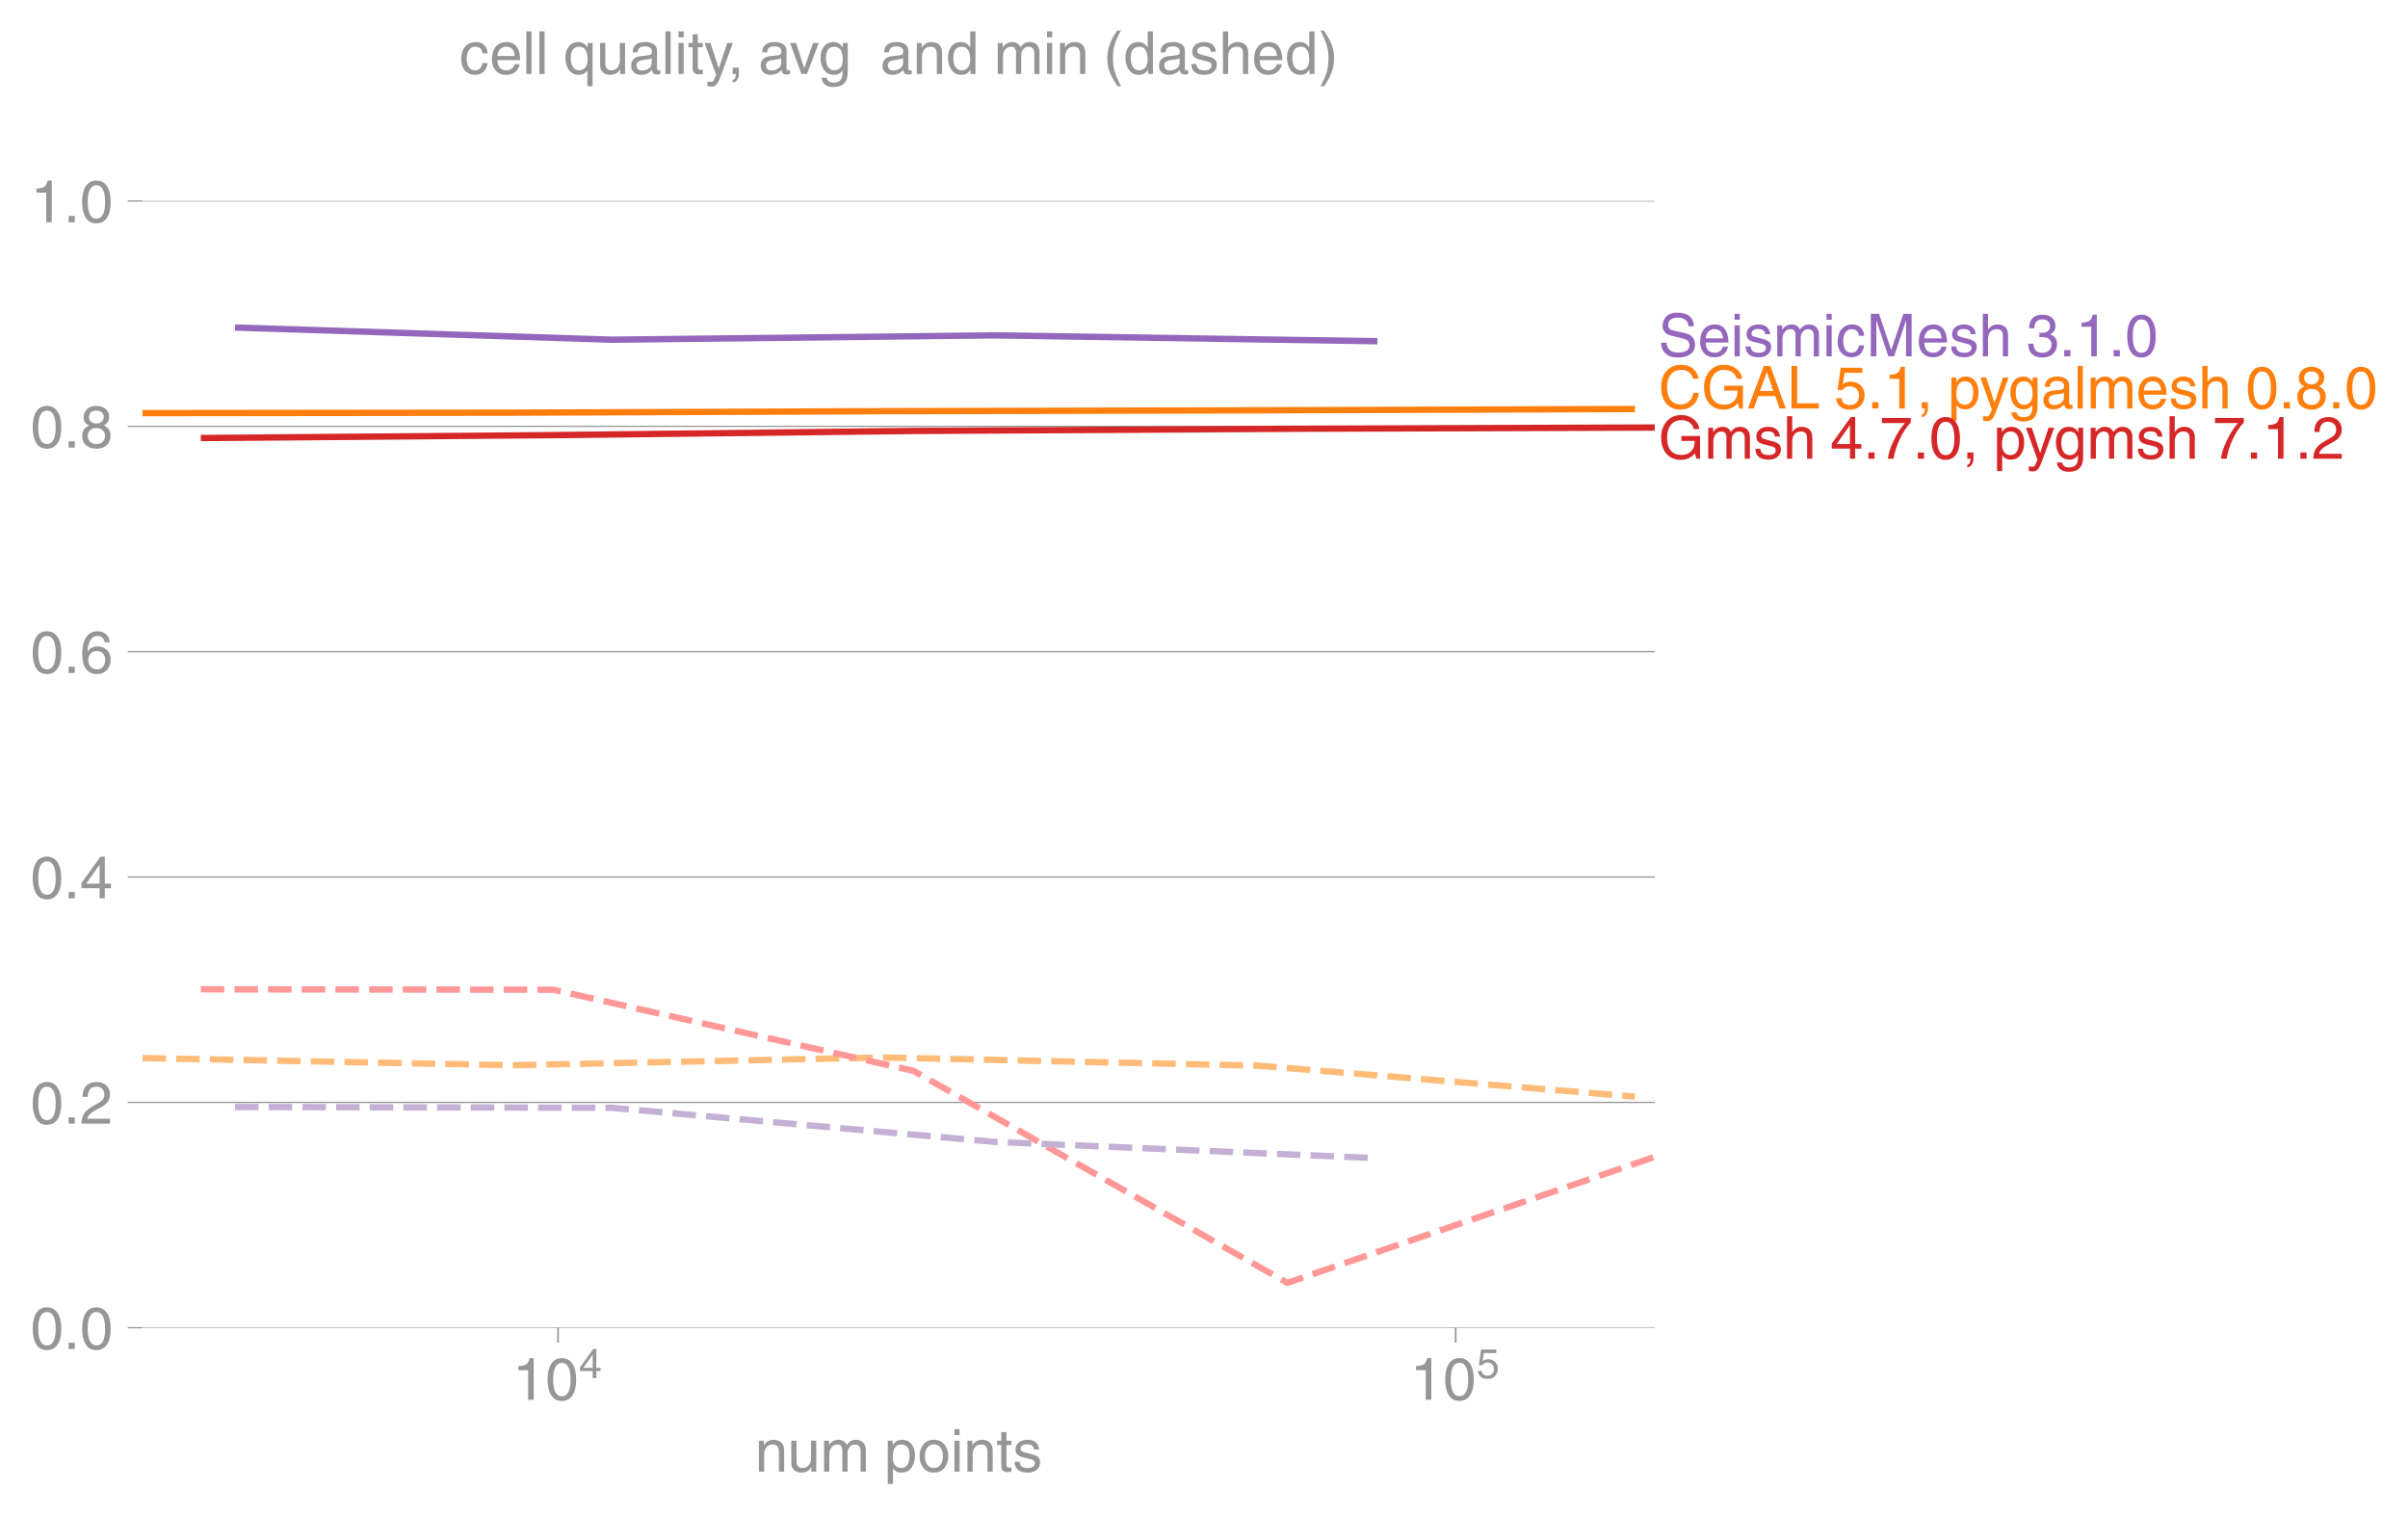
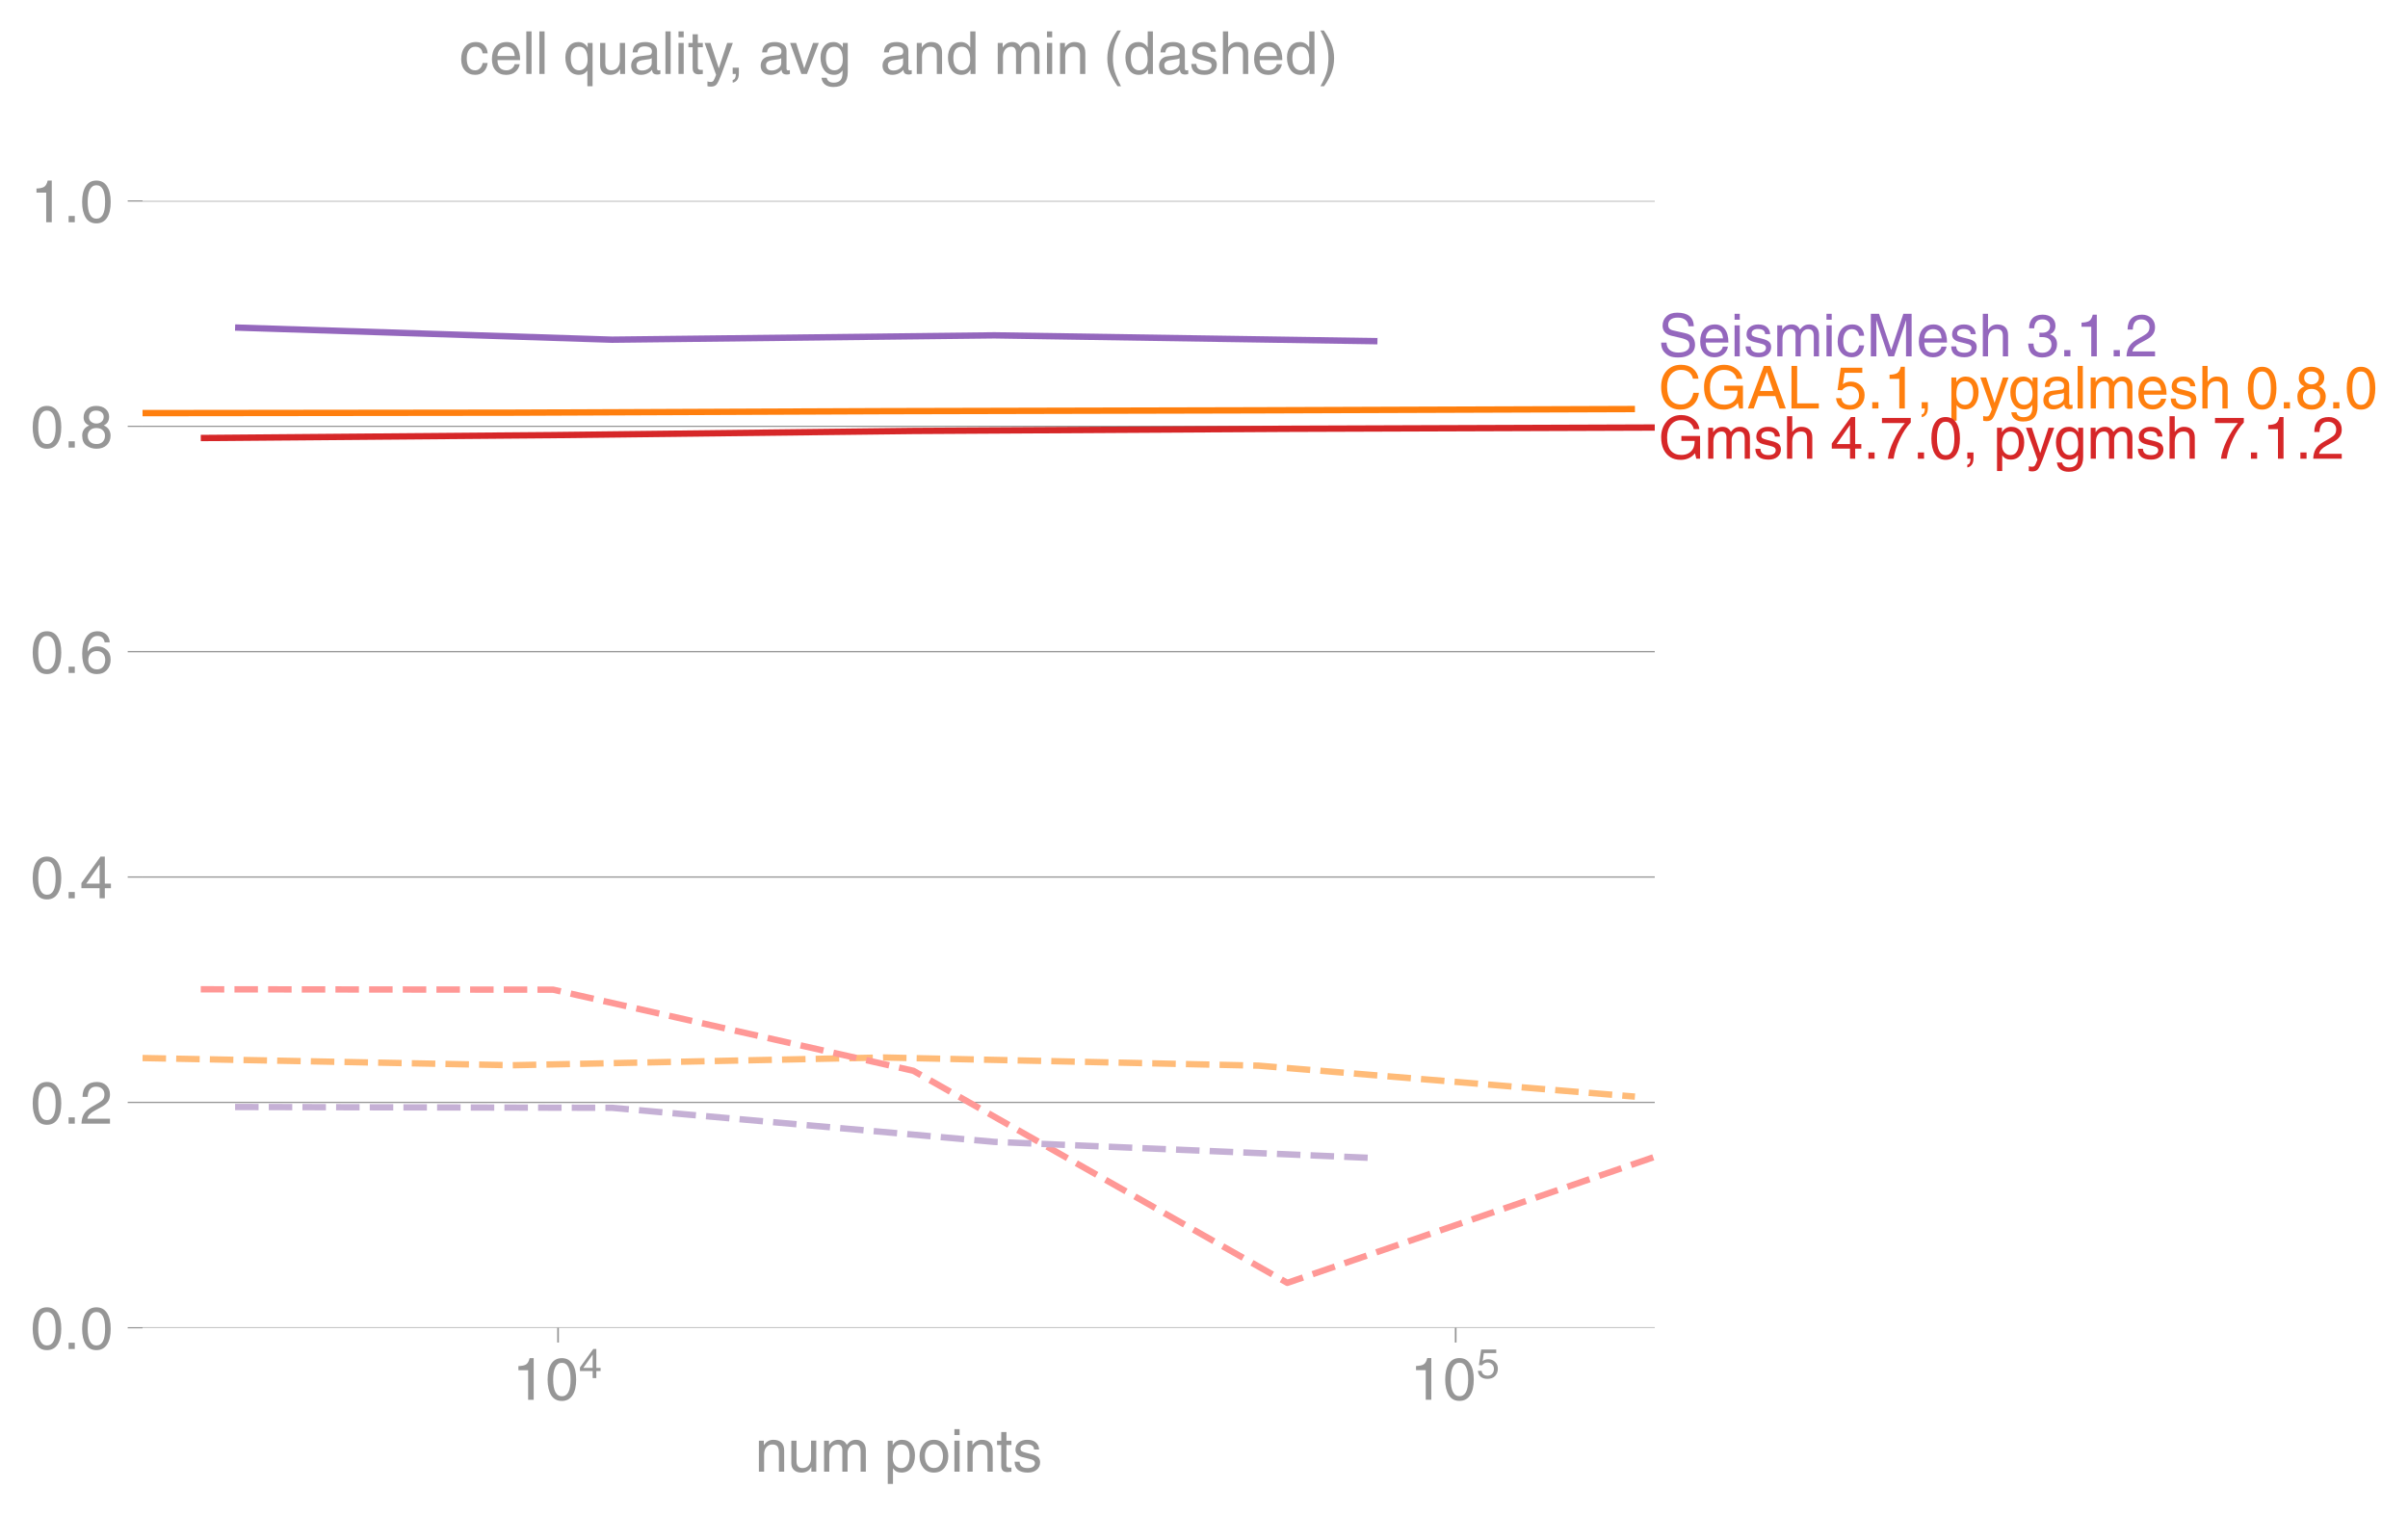
<svg xmlns="http://www.w3.org/2000/svg" xmlns:xlink="http://www.w3.org/1999/xlink" height="476.892" viewBox="0 0 568.66 357.669" width="758.213">
  <defs>
    <style>*{stroke-linecap:butt;stroke-linejoin:round}</style>
  </defs>
  <g id="figure_1">
    <path d="M0 357.67h568.66V0H0z" fill="none" id="patch_1" />
    <g id="axes_1">
      <path d="M33.66 313.574h357.12V47.462H33.66z" fill="none" id="patch_2" />
      <g id="matplotlib.axis_1">
        <g id="xtick_1">
          <g id="line2d_1">
            <defs>
-               <path d="M0 0v3.5" id="m38a8f107e3" stroke="#969696" stroke-width=".4" />
-             </defs>
-             <use x="131.79" xlink:href="#m38a8f107e3" y="313.574" fill="#969696" stroke="#969696" stroke-width=".4" />
+               <path d="M0 0v3.5" id="m78fb7de691" stroke="#969696" stroke-width=".4" />
+             </defs>
+             <use x="131.79" xlink:href="#m78fb7de691" y="313.574" fill="#969696" stroke="#969696" stroke-width=".4" />
          </g>
          <g transform="matrix(.14 0 0 -.14 121.01 330.623)" fill="#969696" id="text_1">
            <defs>
              <path d="M35.89 0h-9.374v49.906H10.109v6.985q8.594.28 12.782 2.75Q27.094 62.109 29 70.313h6.89z" id="HelveticaWorld-Regular-49" />
              <path d="M42.484 34.188q0 14.109-3.734 21.156-3.734 7.062-10.969 7.062-7.078 0-10.89-7.062-3.797-7.047-3.797-21.157 0-13.671 3.75-20.937Q20.609 6 27.78 6q7.235 0 10.969 7 3.734 7.016 3.734 21.188zm9.422 0q0-17.297-6.25-26.704-6.25-9.39-17.875-9.39-12.062 0-18.062 9.734-6 9.75-6 26.36 0 17.03 6.14 26.578 6.157 9.547 17.922 9.547 11.625 0 17.875-9.5t6.25-26.626z" id="HelveticaWorld-Regular-48" />
              <path d="M10.594 24.703h22.61v31.89h-.188zM42 17.093V0h-8.797v17.094H2.484v8.593L34.72 70.314H42v-45.61h10.297v-7.61z" id="HelveticaWorld-Regular-52" />
            </defs>
            <use transform="translate(0 .173)" xlink:href="#HelveticaWorld-Regular-49" />
            <use transform="translate(55.615 .173)" xlink:href="#HelveticaWorld-Regular-48" />
            <use transform="matrix(.7 0 0 .7 112.146 36.781)" xlink:href="#HelveticaWorld-Regular-52" />
          </g>
        </g>
        <g id="xtick_2">
-           <use x="343.764" xlink:href="#m38a8f107e3" y="313.574" fill="#969696" stroke="#969696" stroke-width=".4" id="line2d_2" />
+           <use x="343.764" xlink:href="#m78fb7de691" y="313.574" fill="#969696" stroke="#969696" stroke-width=".4" id="line2d_2" />
          <g transform="matrix(.14 0 0 -.14 332.984 330.623)" fill="#969696" id="text_2">
            <defs>
              <path d="M14.703 40.922q5.813 4.39 13.625 4.39 9.469 0 16.281-6.296 6.813-6.297 6.813-16.22 0-10.78-6.578-17.796-6.563-7-18.422-7-10.313 0-16.266 5.047Q4.203 8.109 3.22 17.39h9.094q.671-5.672 4.437-8.672 3.766-3 10.453-3 6.485 0 10.64 4.484Q42 14.703 42 21.688q0 7.125-4.36 11.421-4.343 4.297-11.218 4.297-7.813 0-13.047-6.687l-7.563.39 5.266 37.594h36.438v-8.5H17.672z" id="HelveticaWorld-Regular-53" />
            </defs>
            <use transform="translate(0 .3)" xlink:href="#HelveticaWorld-Regular-49" />
            <use transform="translate(55.615 .3)" xlink:href="#HelveticaWorld-Regular-48" />
            <use transform="matrix(.7 0 0 .7 112.146 36.908)" xlink:href="#HelveticaWorld-Regular-53" />
          </g>
        </g>
        <g transform="matrix(.14 0 0 -.14 178.293 347.57)" fill="#969696" id="text_3">
          <defs>
            <path d="M49.219 0h-8.844v32.172q0 7.422-2.594 10.578-2.578 3.156-8.578 3.156-5.906 0-9.875-4.5-3.953-4.484-3.953-12.89V0H6.594v52.297h8.297v-7.375h.203q6.203 8.89 15.812 8.89 8.89 0 13.594-4.718 4.719-4.703 4.719-13.5z" id="HelveticaWorld-Regular-110" />
            <path d="M6.11 52.297h8.78V17.578q0-5.765 2.61-8.625Q20.125 6.11 25 6.11q6.781 0 10.594 4.797 3.812 4.813 3.812 12.578v28.813h8.782V0H39.89v7.625l-.188.188q-4.984-9.329-16.61-9.329-7.515 0-12.25 4.094Q6.11 6.688 6.11 14.703z" id="HelveticaWorld-Regular-117" />
            <path d="M6.594 52.297h8.297v-7.375h.203q5.906 8.89 15.812 8.89 9.813 0 13.922-8.5 3.75 4.594 7.266 6.547 3.515 1.953 8.703 1.953 6.781 0 11.484-4.453Q77 44.922 77 36.187V0h-8.781v33.797q0 6.094-2.297 9.094-2.297 3.015-7.422 3.015-5.172 0-8.75-4.203-3.563-4.203-3.563-9.812V0h-8.78v36.188q0 4.53-2.11 7.124-2.094 2.594-6.094 2.594-6.297 0-10.062-4.687-3.766-4.688-3.766-12.703V0H6.594z" id="HelveticaWorld-Regular-109" />
            <path d="M14.984 23.688q0-8.407 4.094-13 4.11-4.579 10.219-4.579 6.687 0 10.39 5.438 3.72 5.453 3.72 14.765 0 10.22-3.563 14.907-3.563 4.687-10.735 4.687-6.984 0-10.562-5.5-3.563-5.5-3.563-16.718zm-8.39 28.609h8.297v-7.375h.203q5.61 8.89 15.625 8.89 10.11 0 15.937-7.359 5.828-7.344 5.828-18.766 0-12.796-5.953-21Q40.578-1.515 29.5-1.515q-9.094 0-13.922 7.032h-.203v-26.22H6.594z" id="HelveticaWorld-Regular-112" />
            <path d="M12.703 26.219q0-8.735 3.953-14.375 3.953-5.64 11.219-5.64 7.531 0 11.438 5.905 3.906 5.907 3.906 14.11 0 8.297-3.907 14.078-3.906 5.797-11.437 5.797-6.969 0-11.078-5.453-4.094-5.438-4.094-14.422zm-8.984 0q0 11.672 6.484 19.625 6.5 7.968 17.672 7.968 11.438 0 17.875-8.062 6.453-8.047 6.453-19.531 0-11.516-6.406-19.625-6.39-8.11-17.922-8.11-11.078 0-17.625 7.86-6.531 7.86-6.531 19.875z" id="HelveticaWorld-Regular-111" />
            <path d="M6.594 61.813v9.968h8.781v-9.969zM15.375 0H6.594v52.297h8.781z" id="HelveticaWorld-Regular-105" />
            <path d="M17.188 45.016V10.984q0-2 1.093-3.046 1.11-1.047 3.938-1.047h3.375V0Q20.797-.688 19-.688q-5.516 0-8.063 2.641-2.53 2.64-2.53 8.547v34.516H1.311v7.28h7.094v14.595h8.781V52.297h8.407v-7.281z" id="HelveticaWorld-Regular-116" />
            <path d="M36.078 37.406q-.187 4.688-3.344 6.735-3.14 2.047-9.047 2.047-4.296 0-7.359-1.907-3.047-1.89-3.047-5.468 0-2.829 1.797-4.172 1.813-1.344 7.828-2.86l8.688-2.187q7.906-2 11.297-5.11 3.406-3.093 3.406-8.656 0-7.719-5.64-12.531-5.641-4.813-15.063-4.813-11 0-16.64 4.563-5.626 4.578-5.735 13.75h8.5q.203-5.422 3.594-8.063 3.39-2.625 10.171-2.625 5.516 0 8.766 2.188 3.25 2.203 3.25 6.11 0 2.78-2.11 4.437-2.093 1.672-8.296 3.078l-10.203 2.5q-6.203 1.562-9.157 4.656-2.953 3.094-2.953 8.031 0 7.72 5.516 12.203 5.531 4.5 14.406 4.5 9.485 0 14.531-4.624 5.047-4.61 5.344-11.782z" id="HelveticaWorld-Regular-115" />
          </defs>
          <use xlink:href="#HelveticaWorld-Regular-110" />
          <use x="55.176" xlink:href="#HelveticaWorld-Regular-117" />
          <use x="109.961" xlink:href="#HelveticaWorld-Regular-109" />
          <use x="192.969" xlink:href="#HelveticaWorld-Regular-32" />
          <use x="217.383" xlink:href="#HelveticaWorld-Regular-112" />
          <use x="273.877" xlink:href="#HelveticaWorld-Regular-111" />
          <use x="329.785" xlink:href="#HelveticaWorld-Regular-105" />
          <use x="351.807" xlink:href="#HelveticaWorld-Regular-110" />
          <use x="406.982" xlink:href="#HelveticaWorld-Regular-116" />
          <use x="434.668" xlink:href="#HelveticaWorld-Regular-115" />
        </g>
      </g>
      <g id="matplotlib.axis_2">
        <g id="ytick_1">
-           <path clip-path="url(#p7d569024a0)" d="M33.66 313.574h357.12" fill="none" stroke="#969696" stroke-linecap="square" stroke-width=".3" id="line2d_3" />
+           <path clip-path="url(#p4b8b796747)" d="M33.66 313.574h357.12" fill="none" stroke="#969696" stroke-linecap="square" stroke-width=".3" id="line2d_3" />
          <g id="line2d_4">
            <defs>
-               <path d="M0 0h-3.5" id="m028276fbe4" stroke="#969696" stroke-width=".3" />
-             </defs>
-             <use x="33.66" xlink:href="#m028276fbe4" y="313.574" fill="#969696" stroke="#969696" stroke-width=".3" />
+               <path d="M0 0h-3.5" id="m4432ebca77" stroke="#969696" stroke-width=".3" />
+             </defs>
+             <use x="33.66" xlink:href="#m4432ebca77" y="313.574" fill="#969696" stroke="#969696" stroke-width=".3" />
          </g>
          <g transform="matrix(.14 0 0 -.14 7.2 318.598)" fill="#969696" id="text_4">
            <defs>
              <path d="M19.094 0H8.687v10.594h10.407z" id="HelveticaWorld-Regular-46" />
            </defs>
            <use xlink:href="#HelveticaWorld-Regular-48" />
            <use x="55.615" xlink:href="#HelveticaWorld-Regular-46" />
            <use x="83.398" xlink:href="#HelveticaWorld-Regular-48" />
          </g>
        </g>
        <g id="ytick_2">
-           <path clip-path="url(#p7d569024a0)" d="M33.66 260.351h357.12" fill="none" stroke="#969696" stroke-linecap="square" stroke-width=".3" id="line2d_5" />
-           <use x="33.66" xlink:href="#m028276fbe4" y="260.351" fill="#969696" stroke="#969696" stroke-width=".3" id="line2d_6" />
+           <path clip-path="url(#p4b8b796747)" d="M33.66 260.351h357.12" fill="none" stroke="#969696" stroke-linecap="square" stroke-width=".3" id="line2d_5" />
+           <use x="33.66" xlink:href="#m4432ebca77" y="260.351" fill="#969696" stroke="#969696" stroke-width=".3" id="line2d_6" />
          <g transform="matrix(.14 0 0 -.14 7.2 265.376)" fill="#969696" id="text_5">
            <defs>
              <path d="M4.39 45.125q0 12.39 6.391 18.781 6.406 6.407 17.938 6.407 9.656 0 15.812-5.86 6.157-5.86 6.157-15.14 0-7.22-3.547-12.188-3.532-4.953-10.422-8.703l-12.11-6.64Q13.922 15.921 12.5 8.296h38.188V0H2.593q.39 9.906 4.297 16.5 3.906 6.594 12.203 11.375l12.593 7.328q5.032 2.89 7.329 5.984 2.297 3.094 2.297 8.516 0 5.375-3.766 9.031-3.75 3.672-10.156 3.672-7.078 0-10.594-4.672-3.516-4.656-3.61-12.609z" id="HelveticaWorld-Regular-50" />
            </defs>
            <use xlink:href="#HelveticaWorld-Regular-48" />
            <use x="55.615" xlink:href="#HelveticaWorld-Regular-46" />
            <use x="83.398" xlink:href="#HelveticaWorld-Regular-50" />
          </g>
        </g>
        <g id="ytick_3">
-           <path clip-path="url(#p7d569024a0)" d="M33.66 207.129h357.12" fill="none" stroke="#969696" stroke-linecap="square" stroke-width=".3" id="line2d_7" />
-           <use x="33.66" xlink:href="#m028276fbe4" y="207.129" fill="#969696" stroke="#969696" stroke-width=".3" id="line2d_8" />
+           <path clip-path="url(#p4b8b796747)" d="M33.66 207.129h357.12" fill="none" stroke="#969696" stroke-linecap="square" stroke-width=".3" id="line2d_7" />
+           <use x="33.66" xlink:href="#m4432ebca77" y="207.129" fill="#969696" stroke="#969696" stroke-width=".3" id="line2d_8" />
          <g transform="matrix(.14 0 0 -.14 7.2 212.153)" fill="#969696" id="text_6">
            <use xlink:href="#HelveticaWorld-Regular-48" />
            <use x="55.615" xlink:href="#HelveticaWorld-Regular-46" />
            <use x="83.398" xlink:href="#HelveticaWorld-Regular-52" />
          </g>
        </g>
        <g id="ytick_4">
-           <path clip-path="url(#p7d569024a0)" d="M33.66 153.906h357.12" fill="none" stroke="#969696" stroke-linecap="square" stroke-width=".3" id="line2d_9" />
-           <use x="33.66" xlink:href="#m028276fbe4" y="153.906" fill="#969696" stroke="#969696" stroke-width=".3" id="line2d_10" />
+           <path clip-path="url(#p4b8b796747)" d="M33.66 153.906h357.12" fill="none" stroke="#969696" stroke-linecap="square" stroke-width=".3" id="line2d_9" />
+           <use x="33.66" xlink:href="#m4432ebca77" y="153.906" fill="#969696" stroke="#969696" stroke-width=".3" id="line2d_10" />
          <g transform="matrix(.14 0 0 -.14 7.2 158.931)" fill="#969696" id="text_7">
            <defs>
              <path d="M14.11 21.578q0-6.875 4.093-11.234Q22.313 6 28.906 6q6.297 0 10.032 4.438 3.734 4.453 3.734 11.687 0 6.297-3.688 10.547-3.687 4.25-10.468 4.25-6.594 0-10.5-4.156-3.907-4.157-3.907-11.188zM41.702 51.61q-.984 5.375-3.984 8.078-3 2.72-8.125 2.72-8.11 0-12.36-7.923-4.25-7.906-4.343-18.109l.203-.188q5.61 8.641 16.687 8.641 8.844 0 15.438-5.86 6.593-5.859 6.593-16.452 0-10.5-6.25-17.47-6.25-6.952-16.843-6.952-12.219 0-18.563 8.687-6.344 8.703-6.344 25.938 0 16.593 6.485 27.093 6.5 10.5 19.484 10.5 8.407 0 14.219-5.015 5.813-5 6.297-13.688z" id="HelveticaWorld-Regular-54" />
            </defs>
            <use xlink:href="#HelveticaWorld-Regular-48" />
            <use x="55.615" xlink:href="#HelveticaWorld-Regular-46" />
            <use x="83.398" xlink:href="#HelveticaWorld-Regular-54" />
          </g>
        </g>
        <g id="ytick_5">
-           <path clip-path="url(#p7d569024a0)" d="M33.66 100.684h357.12" fill="none" stroke="#969696" stroke-linecap="square" stroke-width=".3" id="line2d_11" />
-           <use x="33.66" xlink:href="#m028276fbe4" y="100.684" fill="#969696" stroke="#969696" stroke-width=".3" id="line2d_12" />
+           <path clip-path="url(#p4b8b796747)" d="M33.66 100.684h357.12" fill="none" stroke="#969696" stroke-linecap="square" stroke-width=".3" id="line2d_11" />
+           <use x="33.66" xlink:href="#m4432ebca77" y="100.684" fill="#969696" stroke="#969696" stroke-width=".3" id="line2d_12" />
          <g transform="matrix(.14 0 0 -.14 7.2 105.709)" fill="#969696" id="text_8">
            <defs>
              <path d="M27.594 40.578q5.422 0 8.953 3.094 3.547 3.11 3.547 8.234 0 4.594-3.407 7.547-3.39 2.953-9.687 2.953-5.61 0-8.672-3.11-3.047-3.093-3.047-7.874 0-5.125 3.813-7.984 3.812-2.86 8.5-2.86zm.093-7.562q-6.78 0-10.64-3.766-3.86-3.766-3.86-9.234 0-6.297 3.907-10.157Q21 6 28.219 6q6.406 0 10.234 3.86 3.828 3.859 3.828 10.265 0 5.469-3.828 9.172-3.828 3.719-10.766 3.719zM49.22 52.203q0-10.594-9.032-14.797 6.204-2.781 8.86-7.36 2.656-4.562 2.656-9.733 0-10.016-6.453-16.125-6.438-6.094-17.375-6.094-9.563 0-16.813 5.25-7.25 5.25-7.25 17.062 0 11.922 11.907 16.907-9.516 3.796-9.516 13.671 0 8.297 5.64 13.813 5.641 5.516 15.641 5.516 10.016 0 15.875-5.204 5.86-5.203 5.86-12.906z" id="HelveticaWorld-Regular-56" />
            </defs>
            <use xlink:href="#HelveticaWorld-Regular-48" />
            <use x="55.615" xlink:href="#HelveticaWorld-Regular-46" />
            <use x="83.398" xlink:href="#HelveticaWorld-Regular-56" />
          </g>
        </g>
        <g id="ytick_6">
-           <path clip-path="url(#p7d569024a0)" d="M33.66 47.462h357.12" fill="none" stroke="#969696" stroke-linecap="square" stroke-width=".3" id="line2d_13" />
-           <use x="33.66" xlink:href="#m028276fbe4" y="47.462" fill="#969696" stroke="#969696" stroke-width=".3" id="line2d_14" />
+           <path clip-path="url(#p4b8b796747)" d="M33.66 47.462h357.12" fill="none" stroke="#969696" stroke-linecap="square" stroke-width=".3" id="line2d_13" />
+           <use x="33.66" xlink:href="#m4432ebca77" y="47.462" fill="#969696" stroke="#969696" stroke-width=".3" id="line2d_14" />
          <g transform="matrix(.14 0 0 -.14 7.2 52.486)" fill="#969696" id="text_9">
            <use xlink:href="#HelveticaWorld-Regular-49" />
            <use x="55.615" xlink:href="#HelveticaWorld-Regular-46" />
            <use x="83.398" xlink:href="#HelveticaWorld-Regular-48" />
          </g>
        </g>
      </g>
-       <path clip-path="url(#p7d569024a0)" d="M33.66 97.565l87.32-.102 87.679-.355 88.498-.202 88.94-.301" fill="none" stroke="#ff7f0e" stroke-linecap="square" stroke-width="1.5" id="line2d_15" />
-       <path clip-path="url(#p7d569024a0)" d="M33.66 249.88l87.32 1.7 87.679-1.832 88.498 1.928 88.94 7.313" fill="none" stroke="#ffbb78" stroke-dasharray="5.55,2.4" stroke-width="1.5" id="line2d_16" />
-       <path clip-path="url(#p7d569024a0)" d="M47.415 103.451l83.199-.687 85.086-.985 88.303-.51 86.777-.3" fill="none" stroke="#d62728" stroke-linecap="square" stroke-width="1.5" id="line2d_17" />
-       <path clip-path="url(#p7d569024a0)" d="M47.415 233.647l83.199.084 85.086 19.157 88.303 50.089 86.777-29.765" fill="none" stroke="#ff9896" stroke-dasharray="5.55,2.4" stroke-width="1.5" id="line2d_18" />
-       <path clip-path="url(#p7d569024a0)" d="M55.519 77.352l88.985 2.875 90.31-1.025 90.474 1.387" fill="none" stroke="#9467bd" stroke-linecap="square" stroke-width="1.5" id="line2d_19" />
-       <path clip-path="url(#p7d569024a0)" d="M55.519 261.437l88.985.195 90.31 8.043 90.474 3.854" fill="none" stroke="#c5b0d5" stroke-dasharray="5.55,2.4" stroke-width="1.5" id="line2d_20" />
+       <path clip-path="url(#p4b8b796747)" d="M33.66 97.565l87.32-.102 87.679-.355 88.498-.202 88.94-.301" fill="none" stroke="#ff7f0e" stroke-linecap="square" stroke-width="1.5" id="line2d_15" />
+       <path clip-path="url(#p4b8b796747)" d="M33.66 249.88l87.32 1.7 87.679-1.832 88.498 1.928 88.94 7.313" fill="none" stroke="#ffbb78" stroke-dasharray="5.55,2.4" stroke-width="1.5" id="line2d_16" />
+       <path clip-path="url(#p4b8b796747)" d="M47.415 103.451l83.199-.687 85.086-.985 88.303-.51 86.777-.3" fill="none" stroke="#d62728" stroke-linecap="square" stroke-width="1.5" id="line2d_17" />
+       <path clip-path="url(#p4b8b796747)" d="M47.415 233.647l83.199.084 85.086 19.157 88.303 50.089 86.777-29.765" fill="none" stroke="#ff9896" stroke-dasharray="5.55,2.4" stroke-width="1.5" id="line2d_18" />
+       <path clip-path="url(#p4b8b796747)" d="M55.519 77.353l88.985 2.871 90.31-1.027 90.474 1.386" fill="none" stroke="#9467bd" stroke-linecap="square" stroke-width="1.5" id="line2d_19" />
+       <path clip-path="url(#p4b8b796747)" d="M55.519 261.437l88.985.195 90.31 8.043 90.474 3.854" fill="none" stroke="#c5b0d5" stroke-dasharray="5.55,2.4" stroke-width="1.5" id="line2d_20" />
      <g transform="matrix(.14 0 0 -.14 391.677 96.469)" fill="#ff7f0e" id="text_10">
        <defs>
          <path d="M58.016 50.203q-1.625 7.313-6.782 11.094-5.14 3.797-13.343 3.797-10.594 0-17.047-7.703-6.438-7.688-6.438-20.766 0-15.14 6.094-22.547 6.11-7.39 17.688-7.39 7.609 0 13.093 5.046 5.5 5.063 7.407 14.688h9.421Q66.22 12.594 57.625 5.344t-20.906-7.25q-14.703 0-23.516 10.11Q4.391 18.311 4.391 36.28q0 17.328 9.203 27.36 9.203 10.047 24.297 10.047 12.5 0 20.265-6.454 7.766-6.437 9.235-17.03z" id="HelveticaWorld-Regular-67" />
          <path d="M38.484 38.375h31.532V0h-6.297l-2.344 9.281Q56.781 3.421 50.578.75q-6.187-2.656-12.875-2.656-10.797 0-18.047 4.703-7.25 4.719-11.265 13.015-4 8.313-4 20.72 0 15.468 9.203 26.312 9.203 10.843 24.781 10.843 11.625 0 20.313-6.5Q67.39 60.688 68.796 50h-9.375q-1.703 7.078-7.219 11.078-5.516 4.016-14.312 4.016-10.594 0-17.047-7.985-6.438-7.984-6.438-21.125 0-15.28 6.39-22.437Q27.204 6.39 38.282 6.39q7.235 0 12.235 2.859 5 2.86 7.687 7.766 2.688 4.906 2.688 13.062H38.484z" id="HelveticaWorld-Regular-71" />
          <path d="M44 29.5L33.406 61.078h-.203L21.687 29.5zm-25.297-8.594L11.188 0h-9.97l27 71.781h10.985L65.187 0H54.594l-7.078 20.906z" id="HelveticaWorld-Regular-65" />
          <path d="M17.672 8.594h36.531V0H8.11v71.781h9.563z" id="HelveticaWorld-Regular-76" />
          <path d="M8.688 10.594h10.406V.78q0-7.422-3.078-11.172-3.078-3.765-7.328-4.312v4.594Q14.015-9.422 14.015 0H8.687z" id="HelveticaWorld-Regular-44" />
          <path d="M39.016 52.297h9.562L29.891.984q-.5-1.375-.985-2.593-4.25-11.329-7.328-15.547-3.078-4.235-9.953-4.235-3.61 0-5.906.782v8.015q2.484-.89 5.468-.89 3.22 0 4.704 2.03 1.5 2.032 4.421 9.938L.875 52.297h9.922L24.812 9.719H25z" id="HelveticaWorld-Regular-121" />
          <path d="M12.984 26.313q0-9.61 3.813-14.907Q20.609 6.11 27.094 6.11q6.312 0 10.312 4.579 4 4.593 4 13 0 11.03-3.5 16.625-3.484 5.593-10.61 5.593-7.171 0-10.75-4.765-3.562-4.766-3.562-14.828zM49.812 2.983q0-12.609-6.062-18.797-6.047-6.203-18.266-6.203-8.78 0-13.984 4.047Q6.297-13.922 5.516-6.39h8.796q.672-3.812 3.532-6.062 2.86-2.25 8.281-2.25 7.375 0 11.125 3.969 3.766 3.953 3.766 12.828v3.719h-.188q-4.937-7.329-13.922-7.329-11.187 0-17.093 8.25-5.907 8.25-5.907 20.953 0 11.625 5.953 18.875 5.97 7.25 15.829 7.25 9.906 0 15.625-8.89h.187v7.375h8.313z" id="HelveticaWorld-Regular-103" />
          <path d="M38.375 26.703q-.969-1.015-3.828-1.656-2.86-.625-10.672-1.656-5.766-.688-8.469-2.844-2.703-2.14-2.703-5.656 0-4.297 2.281-6.688 2.297-2.39 7.329-2.39 6.296 0 11.171 3.578 4.891 3.593 4.891 8.718zM6.203 36.375q.297 8.844 5.734 13.14 5.454 4.297 15.844 4.297 8.297 0 13.907-3.765 5.624-3.75 5.624-10.844V9.078Q47.313 6 50.094 6q1.125 0 2.89.39V0Q50.594-.984 48-.984q-4.5 0-6.703 1.921-2.188 1.938-2.281 6.047-7.516-8.5-18.891-8.5-7.422 0-11.922 4.204Q3.72 6.89 3.72 13.624q0 6.89 3.906 11.125Q11.531 29 19 29.89l15.516 1.891q4.203.64 4.203 6.203 0 4.11-3.047 6.297-3.047 2.203-9.25 2.203-5.516 0-8.485-2.437-2.953-2.438-3.53-7.672z" id="HelveticaWorld-Regular-97" />
          <path d="M15.375 0H6.594v71.781h8.781z" id="HelveticaWorld-Regular-108" />
          <path d="M42.484 30.328q-.687 8.485-4.5 12.031-3.797 3.547-10.109 3.547-6.39 0-10.328-4.5-3.922-4.484-4.172-11.078zm8.391-13.922q-1.453-8.11-7.953-13.422-5.719-4.5-15.047-4.593-10.984.093-17.438 7.203Q4 12.704 4 24.704q0 13.78 6.64 21.437 6.641 7.672 18.47 7.672 10.593 0 16.546-7.922 5.953-7.907 5.953-22.594H13.375q0-8.203 3.813-12.703Q21 6.109 28.608 6.109q5.375 0 9.235 3.235 3.86 3.25 4.25 7.062z" id="HelveticaWorld-Regular-101" />
          <path d="M49.219 0h-8.844v34.188q0 6.296-2.438 9-2.437 2.718-7.953 2.718-6.797 0-10.703-4.406-3.906-4.39-3.906-12.984V0H6.594v71.781h8.781V45.312h.203q6 8.5 15.328 8.5 8.594 0 13.453-4.5 4.86-4.484 4.86-13.718z" id="HelveticaWorld-Regular-104" />
        </defs>
        <use xlink:href="#HelveticaWorld-Regular-67" />
        <use x="72.314" xlink:href="#HelveticaWorld-Regular-71" />
        <use x="149.414" xlink:href="#HelveticaWorld-Regular-65" />
        <use x="216.113" xlink:href="#HelveticaWorld-Regular-76" />
        <use x="271.729" xlink:href="#HelveticaWorld-Regular-32" />
        <use x="296.143" xlink:href="#HelveticaWorld-Regular-53" />
        <use x="351.758" xlink:href="#HelveticaWorld-Regular-46" />
        <use x="379.541" xlink:href="#HelveticaWorld-Regular-49" />
        <use x="435.156" xlink:href="#HelveticaWorld-Regular-44" />
        <use x="462.939" xlink:href="#HelveticaWorld-Regular-32" />
        <use x="487.354" xlink:href="#HelveticaWorld-Regular-112" />
        <use x="541.848" xlink:href="#HelveticaWorld-Regular-121" />
        <use x="589.457" xlink:href="#HelveticaWorld-Regular-103" />
        <use x="645.365" xlink:href="#HelveticaWorld-Regular-97" />
        <use x="700.297" xlink:href="#HelveticaWorld-Regular-108" />
        <use x="722.318" xlink:href="#HelveticaWorld-Regular-109" />
        <use x="805.326" xlink:href="#HelveticaWorld-Regular-101" />
        <use x="860.746" xlink:href="#HelveticaWorld-Regular-115" />
        <use x="910.746" xlink:href="#HelveticaWorld-Regular-104" />
        <use x="965.922" xlink:href="#HelveticaWorld-Regular-32" />
        <use x="990.336" xlink:href="#HelveticaWorld-Regular-48" />
        <use x="1045.951" xlink:href="#HelveticaWorld-Regular-46" />
        <use x="1073.734" xlink:href="#HelveticaWorld-Regular-56" />
        <use x="1129.35" xlink:href="#HelveticaWorld-Regular-46" />
        <use x="1157.133" xlink:href="#HelveticaWorld-Regular-48" />
      </g>
      <g transform="matrix(.14 0 0 -.14 391.677 108.339)" fill="#d62728" id="text_11">
        <defs>
          <path d="M3.719 68.797h48.578v-7.719Q42.28 50.875 33.984 33.484 25.687 16.11 23.391 0h-9.672q1.469 13.281 9.719 30.531 8.25 17.266 18.953 29.672H3.719z" id="HelveticaWorld-Regular-55" />
        </defs>
        <use xlink:href="#HelveticaWorld-Regular-71" />
        <use x="77.1" xlink:href="#HelveticaWorld-Regular-109" />
        <use x="160.107" xlink:href="#HelveticaWorld-Regular-115" />
        <use x="210.107" xlink:href="#HelveticaWorld-Regular-104" />
        <use x="265.283" xlink:href="#HelveticaWorld-Regular-32" />
        <use x="289.697" xlink:href="#HelveticaWorld-Regular-52" />
        <use x="345.313" xlink:href="#HelveticaWorld-Regular-46" />
        <use x="373.096" xlink:href="#HelveticaWorld-Regular-55" />
        <use x="428.711" xlink:href="#HelveticaWorld-Regular-46" />
        <use x="456.494" xlink:href="#HelveticaWorld-Regular-48" />
        <use x="512.109" xlink:href="#HelveticaWorld-Regular-44" />
        <use x="539.893" xlink:href="#HelveticaWorld-Regular-32" />
        <use x="564.307" xlink:href="#HelveticaWorld-Regular-112" />
        <use x="618.801" xlink:href="#HelveticaWorld-Regular-121" />
        <use x="666.41" xlink:href="#HelveticaWorld-Regular-103" />
        <use x="722.318" xlink:href="#HelveticaWorld-Regular-109" />
        <use x="805.326" xlink:href="#HelveticaWorld-Regular-115" />
        <use x="855.326" xlink:href="#HelveticaWorld-Regular-104" />
        <use x="910.502" xlink:href="#HelveticaWorld-Regular-32" />
        <use x="934.916" xlink:href="#HelveticaWorld-Regular-55" />
        <use x="990.531" xlink:href="#HelveticaWorld-Regular-46" />
        <use x="1018.314" xlink:href="#HelveticaWorld-Regular-49" />
        <use x="1073.93" xlink:href="#HelveticaWorld-Regular-46" />
        <use x="1101.713" xlink:href="#HelveticaWorld-Regular-50" />
      </g>
-       <g transform="matrix(.14 0 0 -.14 391.677 84.164)" fill="#9467bd" id="text_12">
+       <g transform="matrix(.14 0 0 -.14 391.677 84.159)" fill="#9467bd" id="text_12">
        <defs>
          <path d="M50.39 50.781q-.296 6.844-5.109 10.719-4.797 3.875-12.656 3.875-7.922 0-12.172-3.25-4.234-3.234-4.234-9.344 0-3.265 1.843-5.61 1.86-2.343 6.641-3.468l20.516-4.687q8.297-1.813 12.297-6.875 4.015-5.047 4.015-12.313 0-10.64-7.812-16.187-7.813-5.547-20.313-5.547-9.531 0-15.031 2.437-5.484 2.453-9.734 7.766-4.25 5.328-4.25 14.89h9.093q0-8 5.313-12.406 5.328-4.39 14.5-4.39 8.89 0 13.844 3.156 4.953 3.156 4.953 8.953 0 5.281-2.953 7.89Q46.188 29 37.594 31l-15.469 3.625q-7.719 1.75-11.531 6.125Q6.78 45.125 6.78 51.516q0 9.672 6.516 15.922 6.531 6.25 18.203 6.25 13.172 0 20.328-5.5 7.156-5.485 7.688-17.407z" id="HelveticaWorld-Regular-83" />
          <path d="M39.594 34.719q-1.89 11.187-12.39 11.187-6.5 0-10.454-5.203-3.953-5.203-3.953-14.484 0-10.11 3.656-15.11 3.672-5 10.64-5 4.688 0 8.11 3.438 3.422 3.437 4.39 8.953h8.5q-1.312-9.703-6.859-14.86-5.547-5.156-14.328-5.156-10.297 0-16.89 7.047-6.594 7.063-6.594 19.172 0 13.281 6.594 21.188 6.593 7.922 18.5 7.922 8.687 0 13.843-5.204 5.157-5.203 5.735-13.89z" id="HelveticaWorld-Regular-99" />
          <path d="M67.484 0v42.39q0 .829.094 8.126t.094 9.78h-.281L47.312 0h-9.609L17.578 60.203h-.297q0-3.61.094-10.297.11-6.687.11-7.515V0H8.108v71.781h13.86L42.39 11.078h.28l20.313 60.703h13.922V0z" id="HelveticaWorld-Regular-77" />
          <path d="M22.406 39.984q2.203-.187 4.594-.187 6.203 0 9.781 2.86 3.594 2.859 3.594 8.656 0 4.687-3.344 7.89-3.343 3.203-9.64 3.203-6.985 0-10.235-4.11-3.234-4.093-3.437-10.983h-8.64q0 10.984 5.765 16.984 5.765 6.016 16.937 6.016 9.922 0 15.828-5.11 5.907-5.094 5.907-13.39 0-10.704-9.032-14.5v-.204q11.72-4 11.72-16.406 0-9.906-6.595-16.265-6.593-6.344-18.703-6.344-9.906 0-16.312 5.203Q4.204 8.5 3.422 21.484H12.5q.203-8.109 4-11.797Q20.313 6 27.484 6q6.938 0 11.141 3.86 4.203 3.859 4.203 9.718 0 6.406-4.016 9.672-4 3.266-12.39 3.266-2 0-4.016-.094z" id="HelveticaWorld-Regular-51" />
        </defs>
        <use xlink:href="#HelveticaWorld-Regular-83" />
        <use x="66.211" xlink:href="#HelveticaWorld-Regular-101" />
        <use x="121.631" xlink:href="#HelveticaWorld-Regular-105" />
        <use x="143.652" xlink:href="#HelveticaWorld-Regular-115" />
        <use x="193.652" xlink:href="#HelveticaWorld-Regular-109" />
        <use x="276.66" xlink:href="#HelveticaWorld-Regular-105" />
        <use x="298.682" xlink:href="#HelveticaWorld-Regular-99" />
        <use x="349.951" xlink:href="#HelveticaWorld-Regular-77" />
        <use x="434.961" xlink:href="#HelveticaWorld-Regular-101" />
        <use x="490.381" xlink:href="#HelveticaWorld-Regular-115" />
        <use x="540.381" xlink:href="#HelveticaWorld-Regular-104" />
        <use x="595.557" xlink:href="#HelveticaWorld-Regular-32" />
        <use x="619.971" xlink:href="#HelveticaWorld-Regular-51" />
        <use x="675.586" xlink:href="#HelveticaWorld-Regular-46" />
        <use x="703.369" xlink:href="#HelveticaWorld-Regular-49" />
        <use x="758.984" xlink:href="#HelveticaWorld-Regular-46" />
-         <use x="786.768" xlink:href="#HelveticaWorld-Regular-48" />
+         <use x="786.768" xlink:href="#HelveticaWorld-Regular-50" />
      </g>
      <g transform="matrix(.14 0 0 -.14 108.433 17.462)" fill="#969696" id="text_13">
        <defs>
          <path d="M41.5 23.688q0 11.125-3.5 16.671-3.484 5.547-10.61 5.547-6.874 0-10.593-4.5-3.703-4.484-3.703-15.093 0-9.422 3.75-14.813 3.765-5.39 10.36-5.39 5.812 0 10.046 4.39 4.25 4.39 4.25 13.188zm8.406-44.391H41.11V5.516h-.187Q35.89-1.516 27-1.516q-10.984 0-17 8.157-6 8.156-6 21.047 0 11.421 5.906 18.765 5.922 7.36 15.875 7.36 9.907 0 15.625-8.891h.203v7.375h8.297z" id="HelveticaWorld-Regular-113" />
          <path d="M39.406 52.297h9.625L29.11 0h-9.437L.594 52.297h10.203L24.422 9.719h.187z" id="HelveticaWorld-Regular-118" />
          <path d="M13.094 26.313q0-9.704 3.844-14.954 3.859-5.25 10.265-5.25 6.094 0 10.188 4.485 4.109 4.5 4.109 13.094 0 11.03-3.5 16.625-3.484 5.593-10.61 5.593-6.78 0-10.546-4.453-3.75-4.437-3.75-15.14zM50.39 0h-8.297v7.172h-.203q-4.97-8.688-15.078-8.688-10.891 0-16.86 8.297Q4 15.094 4 27.688q0 11.625 5.906 18.875 5.922 7.25 15.875 7.25 9.813 0 15.625-8.891l.203.594V71.78h8.782z" id="HelveticaWorld-Regular-100" />
          <path d="M29.781 73.297q-8.875-15.875-11.218-25.844-2.344-9.953-2.344-21.969 0-11.859 3.187-22.125Q22.61-6.89 29.891-20.703h-5.86Q15.72-8.593 11.25 2.187 6.781 12.985 6.781 26.125q0 12.36 4.047 23.563 4.063 11.203 12.86 23.609z" id="HelveticaWorld-Regular-40" />
          <path d="M3.516-20.703q8.796 15.922 11.14 25.86Q17 15.093 17 27.093q0 11.922-3.156 22.172T3.422 73.296h5.765q8.391-12.109 12.86-22.905 4.469-10.797 4.469-23.875 0-12.407-4.063-23.61-4.047-11.203-12.828-23.61z" id="HelveticaWorld-Regular-41" />
        </defs>
        <use xlink:href="#HelveticaWorld-Regular-99" />
        <use x="51.27" xlink:href="#HelveticaWorld-Regular-101" />
        <use x="106.689" xlink:href="#HelveticaWorld-Regular-108" />
        <use x="128.711" xlink:href="#HelveticaWorld-Regular-108" />
        <use x="150.732" xlink:href="#HelveticaWorld-Regular-32" />
        <use x="175.146" xlink:href="#HelveticaWorld-Regular-113" />
        <use x="231.641" xlink:href="#HelveticaWorld-Regular-117" />
        <use x="286.426" xlink:href="#HelveticaWorld-Regular-97" />
        <use x="341.357" xlink:href="#HelveticaWorld-Regular-108" />
        <use x="363.379" xlink:href="#HelveticaWorld-Regular-105" />
        <use x="385.4" xlink:href="#HelveticaWorld-Regular-116" />
        <use x="413.086" xlink:href="#HelveticaWorld-Regular-121" />
        <use x="452.695" xlink:href="#HelveticaWorld-Regular-44" />
        <use x="480.479" xlink:href="#HelveticaWorld-Regular-32" />
        <use x="504.893" xlink:href="#HelveticaWorld-Regular-97" />
        <use x="557.574" xlink:href="#HelveticaWorld-Regular-118" />
        <use x="605.684" xlink:href="#HelveticaWorld-Regular-103" />
        <use x="661.592" xlink:href="#HelveticaWorld-Regular-32" />
        <use x="686.006" xlink:href="#HelveticaWorld-Regular-32" />
        <use x="710.42" xlink:href="#HelveticaWorld-Regular-97" />
        <use x="765.352" xlink:href="#HelveticaWorld-Regular-110" />
        <use x="820.527" xlink:href="#HelveticaWorld-Regular-100" />
        <use x="877.51" xlink:href="#HelveticaWorld-Regular-32" />
        <use x="901.924" xlink:href="#HelveticaWorld-Regular-109" />
        <use x="984.932" xlink:href="#HelveticaWorld-Regular-105" />
        <use x="1006.953" xlink:href="#HelveticaWorld-Regular-110" />
        <use x="1062.129" xlink:href="#HelveticaWorld-Regular-32" />
        <use x="1086.543" xlink:href="#HelveticaWorld-Regular-40" />
        <use x="1119.844" xlink:href="#HelveticaWorld-Regular-100" />
        <use x="1176.826" xlink:href="#HelveticaWorld-Regular-97" />
        <use x="1231.758" xlink:href="#HelveticaWorld-Regular-115" />
        <use x="1281.758" xlink:href="#HelveticaWorld-Regular-104" />
        <use x="1336.934" xlink:href="#HelveticaWorld-Regular-101" />
        <use x="1392.354" xlink:href="#HelveticaWorld-Regular-100" />
        <use x="1449.336" xlink:href="#HelveticaWorld-Regular-41" />
      </g>
    </g>
  </g>
  <defs>
-     <clipPath id="p7d569024a0">
+     <clipPath id="p4b8b796747">
      <path d="M33.66 47.462h357.12v266.112H33.66z" />
    </clipPath>
  </defs>
</svg>
